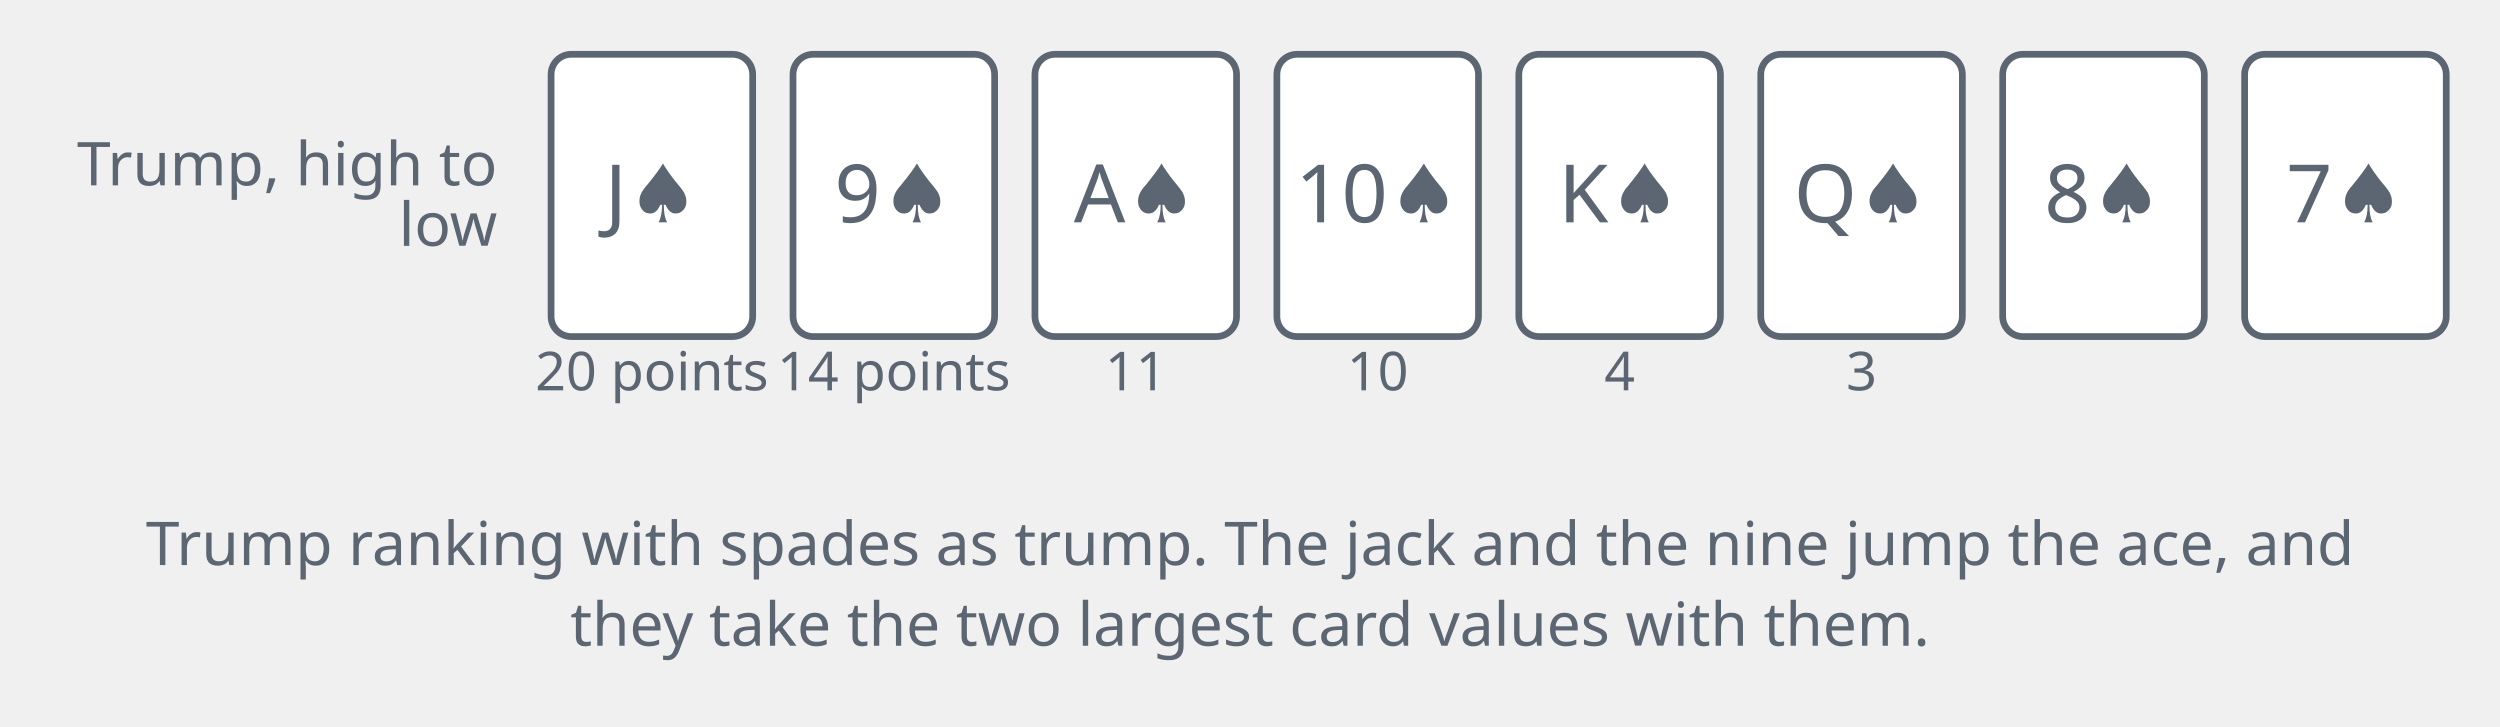
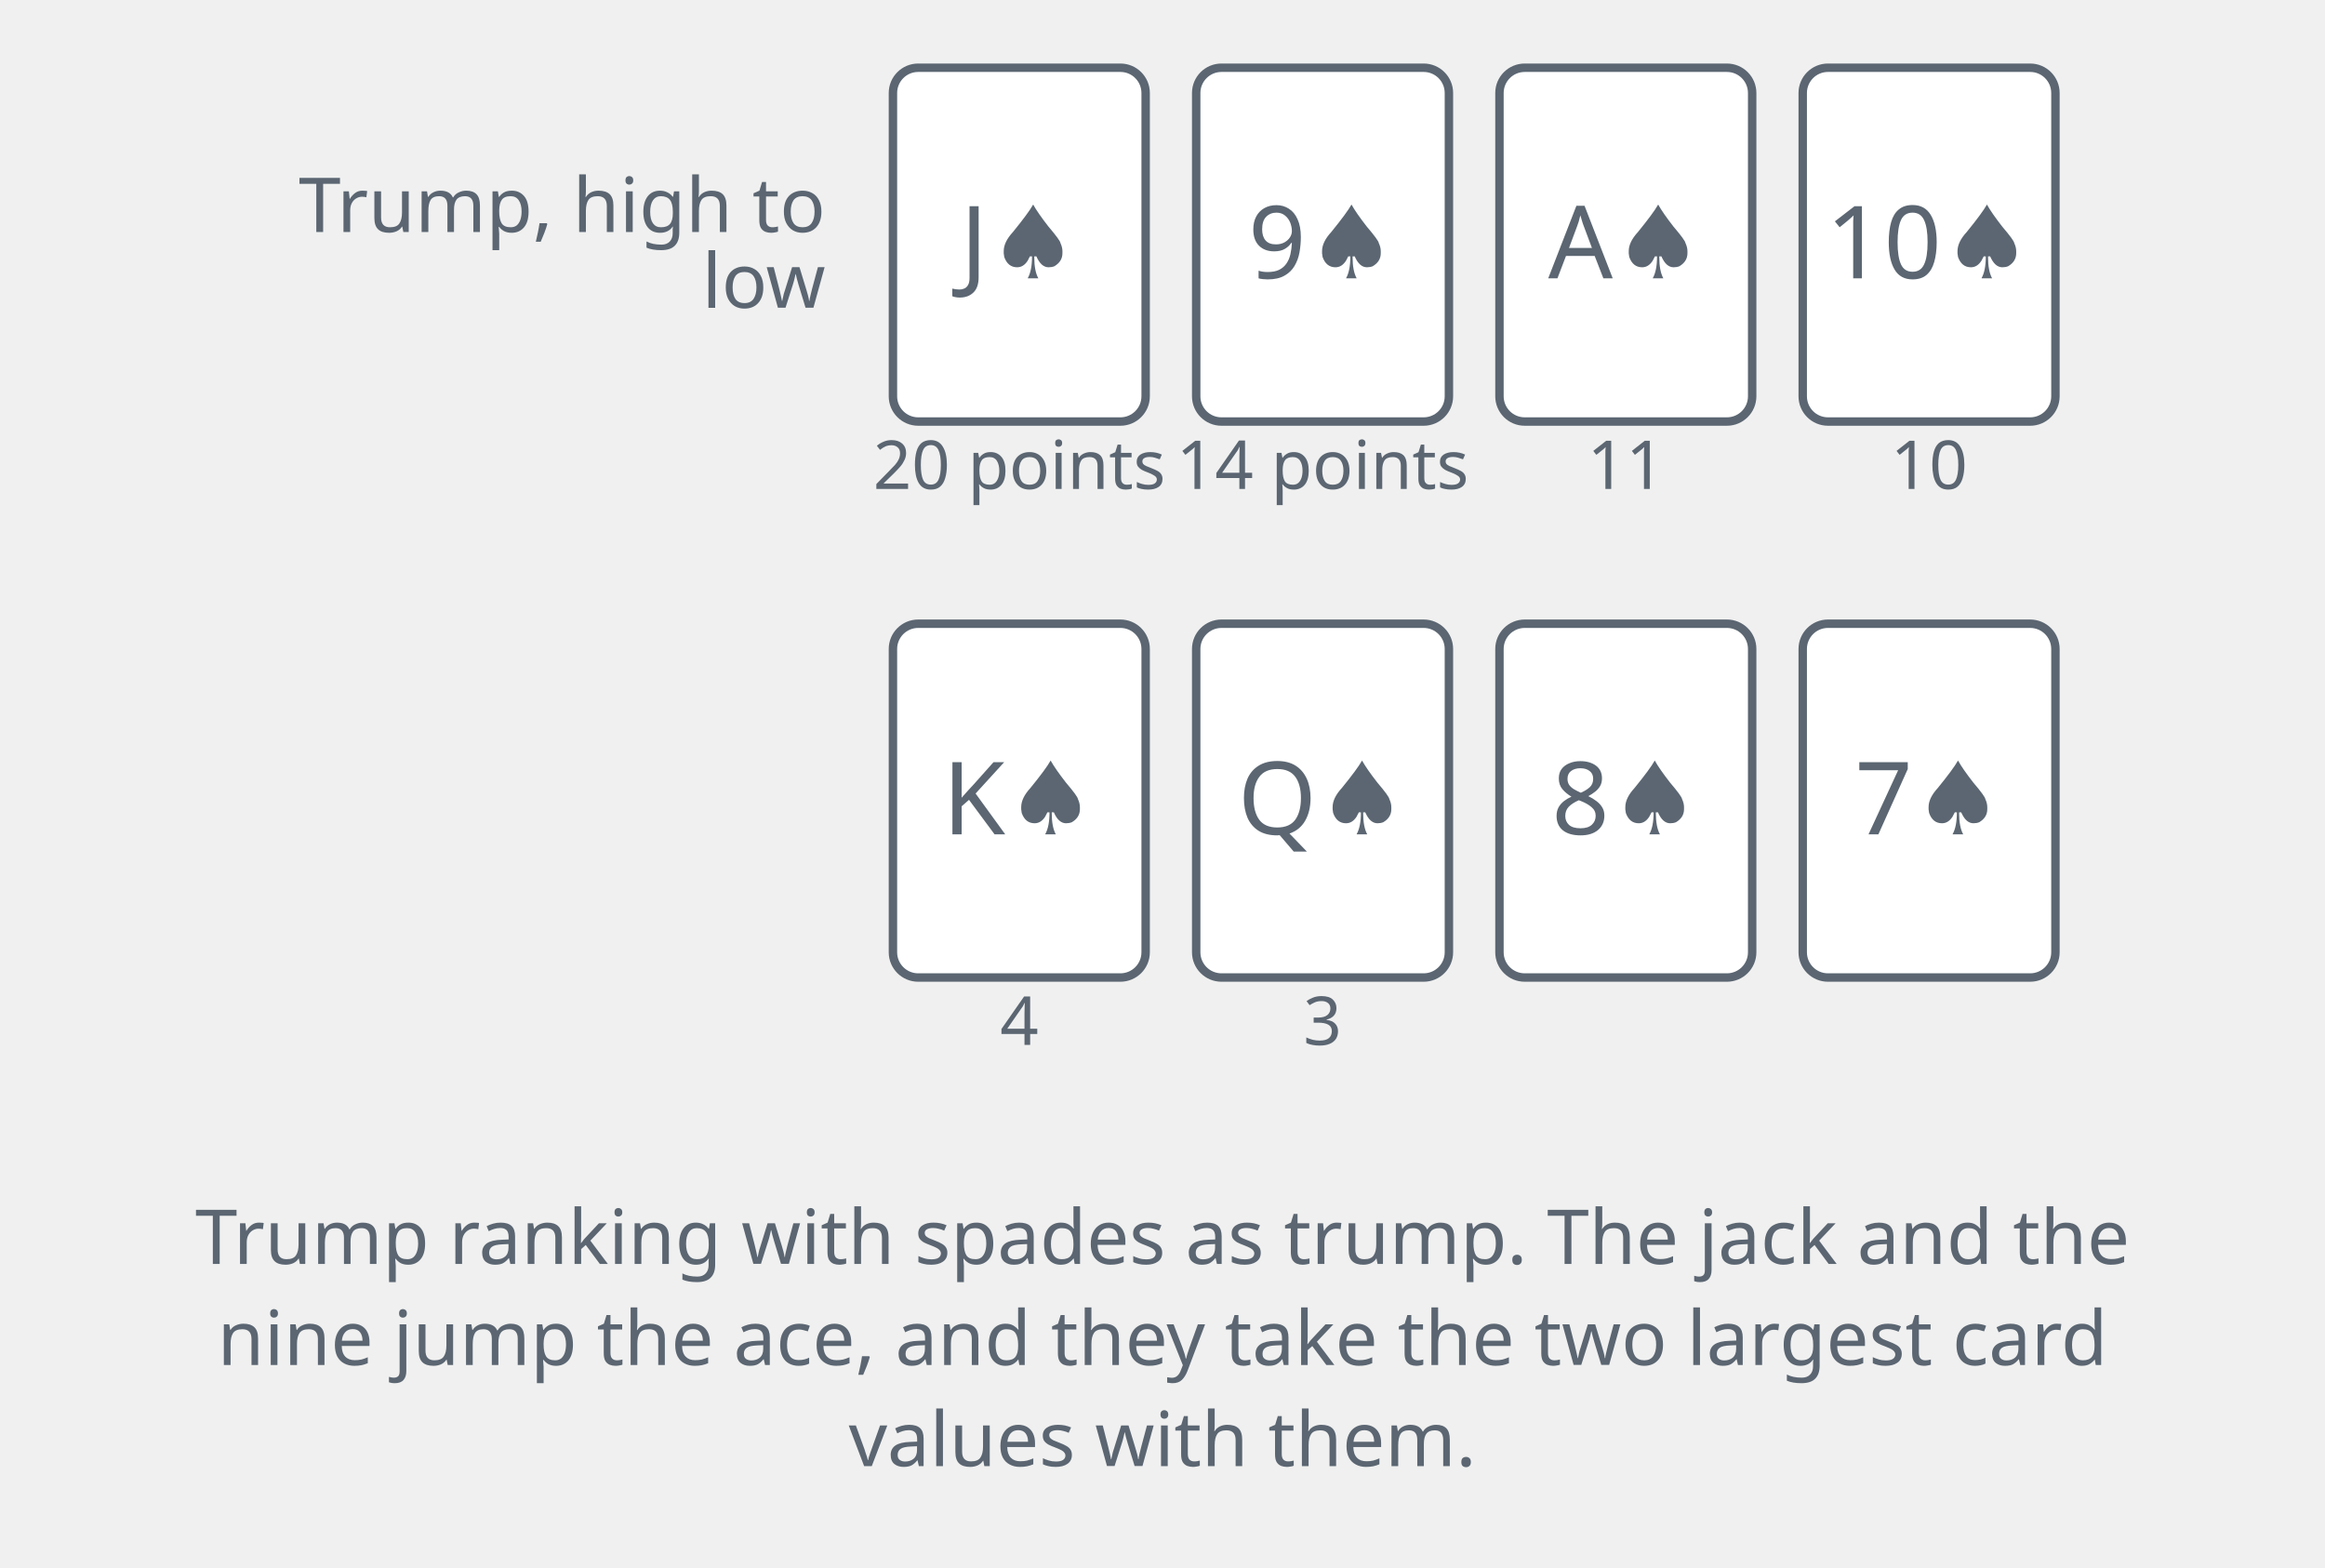
- <svg xmlns="http://www.w3.org/2000/svg" viewBox="0 0 372 108" width="595" height="173" role="img" aria-label="Belote: Trump ranking with spades as trump. The jack and the nine jump the ace, and they take the two largest card values with them.">
-   <rect x="82.0" y="8.0" width="30" height="42" rx="3" fill="#ffffff" stroke="#5b6672" stroke-width="1" />
-   <text x="97.0" y="33.0" text-anchor="middle" font-family="system-ui, sans-serif" font-size="12" fill="#5b6672">J♠</text>
-   <text x="97.0" y="58.0" text-anchor="middle" font-family="system-ui, sans-serif" font-size="8" fill="#5b6672">20 points</text>
-   <rect x="118.0" y="8.0" width="30" height="42" rx="3" fill="#ffffff" stroke="#5b6672" stroke-width="1" />
-   <text x="133.0" y="33.0" text-anchor="middle" font-family="system-ui, sans-serif" font-size="12" fill="#5b6672">9♠</text>
-   <text x="133.0" y="58.0" text-anchor="middle" font-family="system-ui, sans-serif" font-size="8" fill="#5b6672">14 points</text>
-   <rect x="154.0" y="8.0" width="30" height="42" rx="3" fill="#ffffff" stroke="#5b6672" stroke-width="1" />
-   <text x="169.0" y="33.0" text-anchor="middle" font-family="system-ui, sans-serif" font-size="12" fill="#5b6672">A♠</text>
-   <text x="169.0" y="58.0" text-anchor="middle" font-family="system-ui, sans-serif" font-size="8" fill="#5b6672">11</text>
-   <rect x="190.0" y="8.0" width="30" height="42" rx="3" fill="#ffffff" stroke="#5b6672" stroke-width="1" />
-   <text x="205.0" y="33.0" text-anchor="middle" font-family="system-ui, sans-serif" font-size="12" fill="#5b6672">10♠</text>
-   <text x="205.0" y="58.0" text-anchor="middle" font-family="system-ui, sans-serif" font-size="8" fill="#5b6672">10</text>
-   <rect x="226.0" y="8.0" width="30" height="42" rx="3" fill="#ffffff" stroke="#5b6672" stroke-width="1" />
-   <text x="241.0" y="33.0" text-anchor="middle" font-family="system-ui, sans-serif" font-size="12" fill="#5b6672">K♠</text>
-   <text x="241.0" y="58.0" text-anchor="middle" font-family="system-ui, sans-serif" font-size="8" fill="#5b6672">4</text>
-   <rect x="262.0" y="8.0" width="30" height="42" rx="3" fill="#ffffff" stroke="#5b6672" stroke-width="1" />
-   <text x="277.0" y="33.0" text-anchor="middle" font-family="system-ui, sans-serif" font-size="12" fill="#5b6672">Q♠</text>
-   <text x="277.0" y="58.0" text-anchor="middle" font-family="system-ui, sans-serif" font-size="8" fill="#5b6672">3</text>
-   <rect x="298.0" y="8.0" width="30" height="42" rx="3" fill="#ffffff" stroke="#5b6672" stroke-width="1" />
-   <text x="313.0" y="33.0" text-anchor="middle" font-family="system-ui, sans-serif" font-size="12" fill="#5b6672">8♠</text>
-   <rect x="334.0" y="8.0" width="30" height="42" rx="3" fill="#ffffff" stroke="#5b6672" stroke-width="1" />
-   <text x="349.0" y="33.0" text-anchor="middle" font-family="system-ui, sans-serif" font-size="12" fill="#5b6672">7♠</text>
-   <text x="74.0" y="27.5" text-anchor="end" font-family="system-ui, sans-serif" font-size="9" fill="#5b6672">Trump, high to</text>
-   <text x="74.0" y="36.5" text-anchor="end" font-family="system-ui, sans-serif" font-size="9" fill="#5b6672">low</text>
-   <text x="186.0" y="84.0" text-anchor="middle" font-family="system-ui, sans-serif" font-size="9" fill="#5b6672">Trump ranking with spades as trump. The jack and the nine jump the ace, and</text>
-   <text x="186.0" y="96.0" text-anchor="middle" font-family="system-ui, sans-serif" font-size="9" fill="#5b6672">they take the two largest card values with them.</text>
+ <svg xmlns="http://www.w3.org/2000/svg" viewBox="0 0 276 186" width="442" height="298" role="img" aria-label="Belote: Trump ranking with spades as trump. The jack and the nine jump the ace, and they take the two largest card values with them.">
+   <rect x="106.0" y="8.0" width="30" height="42" rx="3" fill="#ffffff" stroke="#5b6672" stroke-width="1" />
+   <text x="121.0" y="33.0" text-anchor="middle" font-family="system-ui, sans-serif" font-size="12" fill="#5b6672">J♠</text>
+   <text x="121.0" y="58.0" text-anchor="middle" font-family="system-ui, sans-serif" font-size="8" fill="#5b6672">20 points</text>
+   <rect x="142.0" y="8.0" width="30" height="42" rx="3" fill="#ffffff" stroke="#5b6672" stroke-width="1" />
+   <text x="157.0" y="33.0" text-anchor="middle" font-family="system-ui, sans-serif" font-size="12" fill="#5b6672">9♠</text>
+   <text x="157.0" y="58.0" text-anchor="middle" font-family="system-ui, sans-serif" font-size="8" fill="#5b6672">14 points</text>
+   <rect x="178.0" y="8.0" width="30" height="42" rx="3" fill="#ffffff" stroke="#5b6672" stroke-width="1" />
+   <text x="193.0" y="33.0" text-anchor="middle" font-family="system-ui, sans-serif" font-size="12" fill="#5b6672">A♠</text>
+   <text x="193.0" y="58.0" text-anchor="middle" font-family="system-ui, sans-serif" font-size="8" fill="#5b6672">11</text>
+   <rect x="214.0" y="8.0" width="30" height="42" rx="3" fill="#ffffff" stroke="#5b6672" stroke-width="1" />
+   <text x="229.0" y="33.0" text-anchor="middle" font-family="system-ui, sans-serif" font-size="12" fill="#5b6672">10♠</text>
+   <text x="229.0" y="58.0" text-anchor="middle" font-family="system-ui, sans-serif" font-size="8" fill="#5b6672">10</text>
+   <rect x="106.0" y="74.0" width="30" height="42" rx="3" fill="#ffffff" stroke="#5b6672" stroke-width="1" />
+   <text x="121.0" y="99.0" text-anchor="middle" font-family="system-ui, sans-serif" font-size="12" fill="#5b6672">K♠</text>
+   <text x="121.0" y="124.0" text-anchor="middle" font-family="system-ui, sans-serif" font-size="8" fill="#5b6672">4</text>
+   <rect x="142.0" y="74.0" width="30" height="42" rx="3" fill="#ffffff" stroke="#5b6672" stroke-width="1" />
+   <text x="157.0" y="99.0" text-anchor="middle" font-family="system-ui, sans-serif" font-size="12" fill="#5b6672">Q♠</text>
+   <text x="157.0" y="124.0" text-anchor="middle" font-family="system-ui, sans-serif" font-size="8" fill="#5b6672">3</text>
+   <rect x="178.0" y="74.0" width="30" height="42" rx="3" fill="#ffffff" stroke="#5b6672" stroke-width="1" />
+   <text x="193.0" y="99.0" text-anchor="middle" font-family="system-ui, sans-serif" font-size="12" fill="#5b6672">8♠</text>
+   <rect x="214.0" y="74.0" width="30" height="42" rx="3" fill="#ffffff" stroke="#5b6672" stroke-width="1" />
+   <text x="229.0" y="99.0" text-anchor="middle" font-family="system-ui, sans-serif" font-size="12" fill="#5b6672">7♠</text>
+   <text x="98.0" y="27.5" text-anchor="end" font-family="system-ui, sans-serif" font-size="9" fill="#5b6672">Trump, high to</text>
+   <text x="98.0" y="36.5" text-anchor="end" font-family="system-ui, sans-serif" font-size="9" fill="#5b6672">low</text>
+   <text x="138.0" y="150.0" text-anchor="middle" font-family="system-ui, sans-serif" font-size="9" fill="#5b6672">Trump ranking with spades as trump. The jack and the</text>
+   <text x="138.0" y="162.0" text-anchor="middle" font-family="system-ui, sans-serif" font-size="9" fill="#5b6672">nine jump the ace, and they take the two largest card</text>
+   <text x="138.0" y="174.0" text-anchor="middle" font-family="system-ui, sans-serif" font-size="9" fill="#5b6672">values with them.</text>
</svg>
